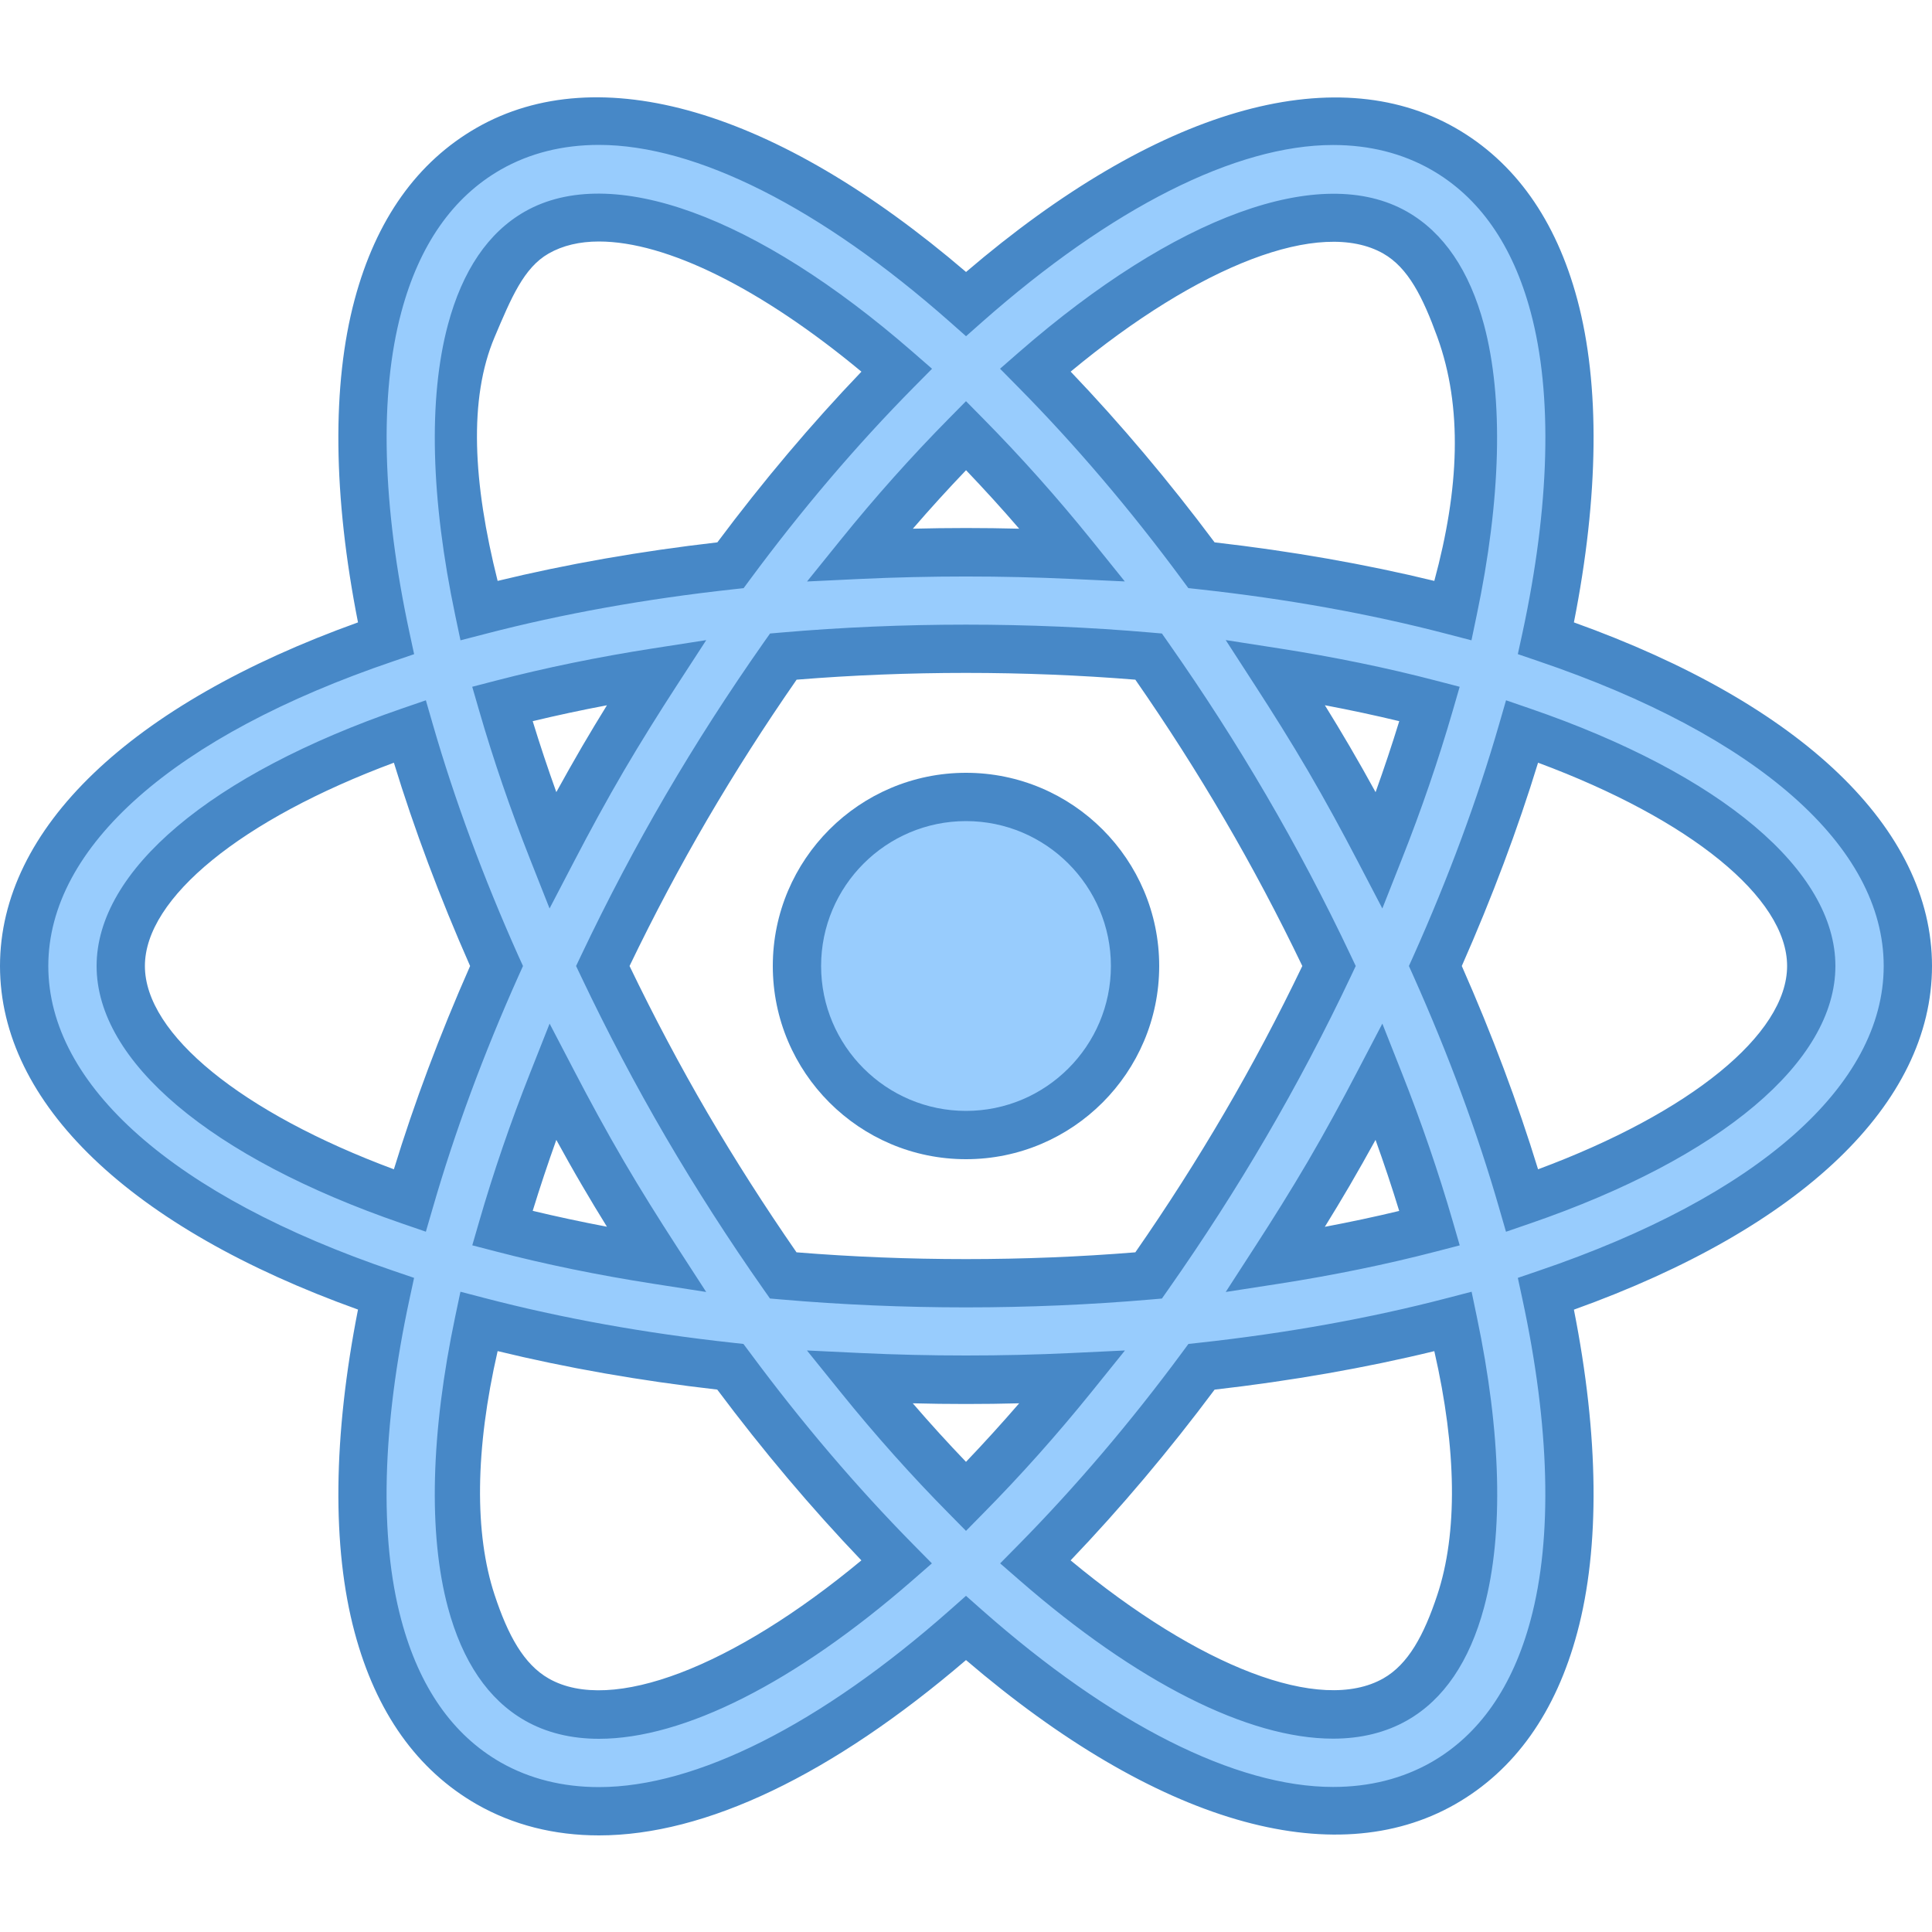
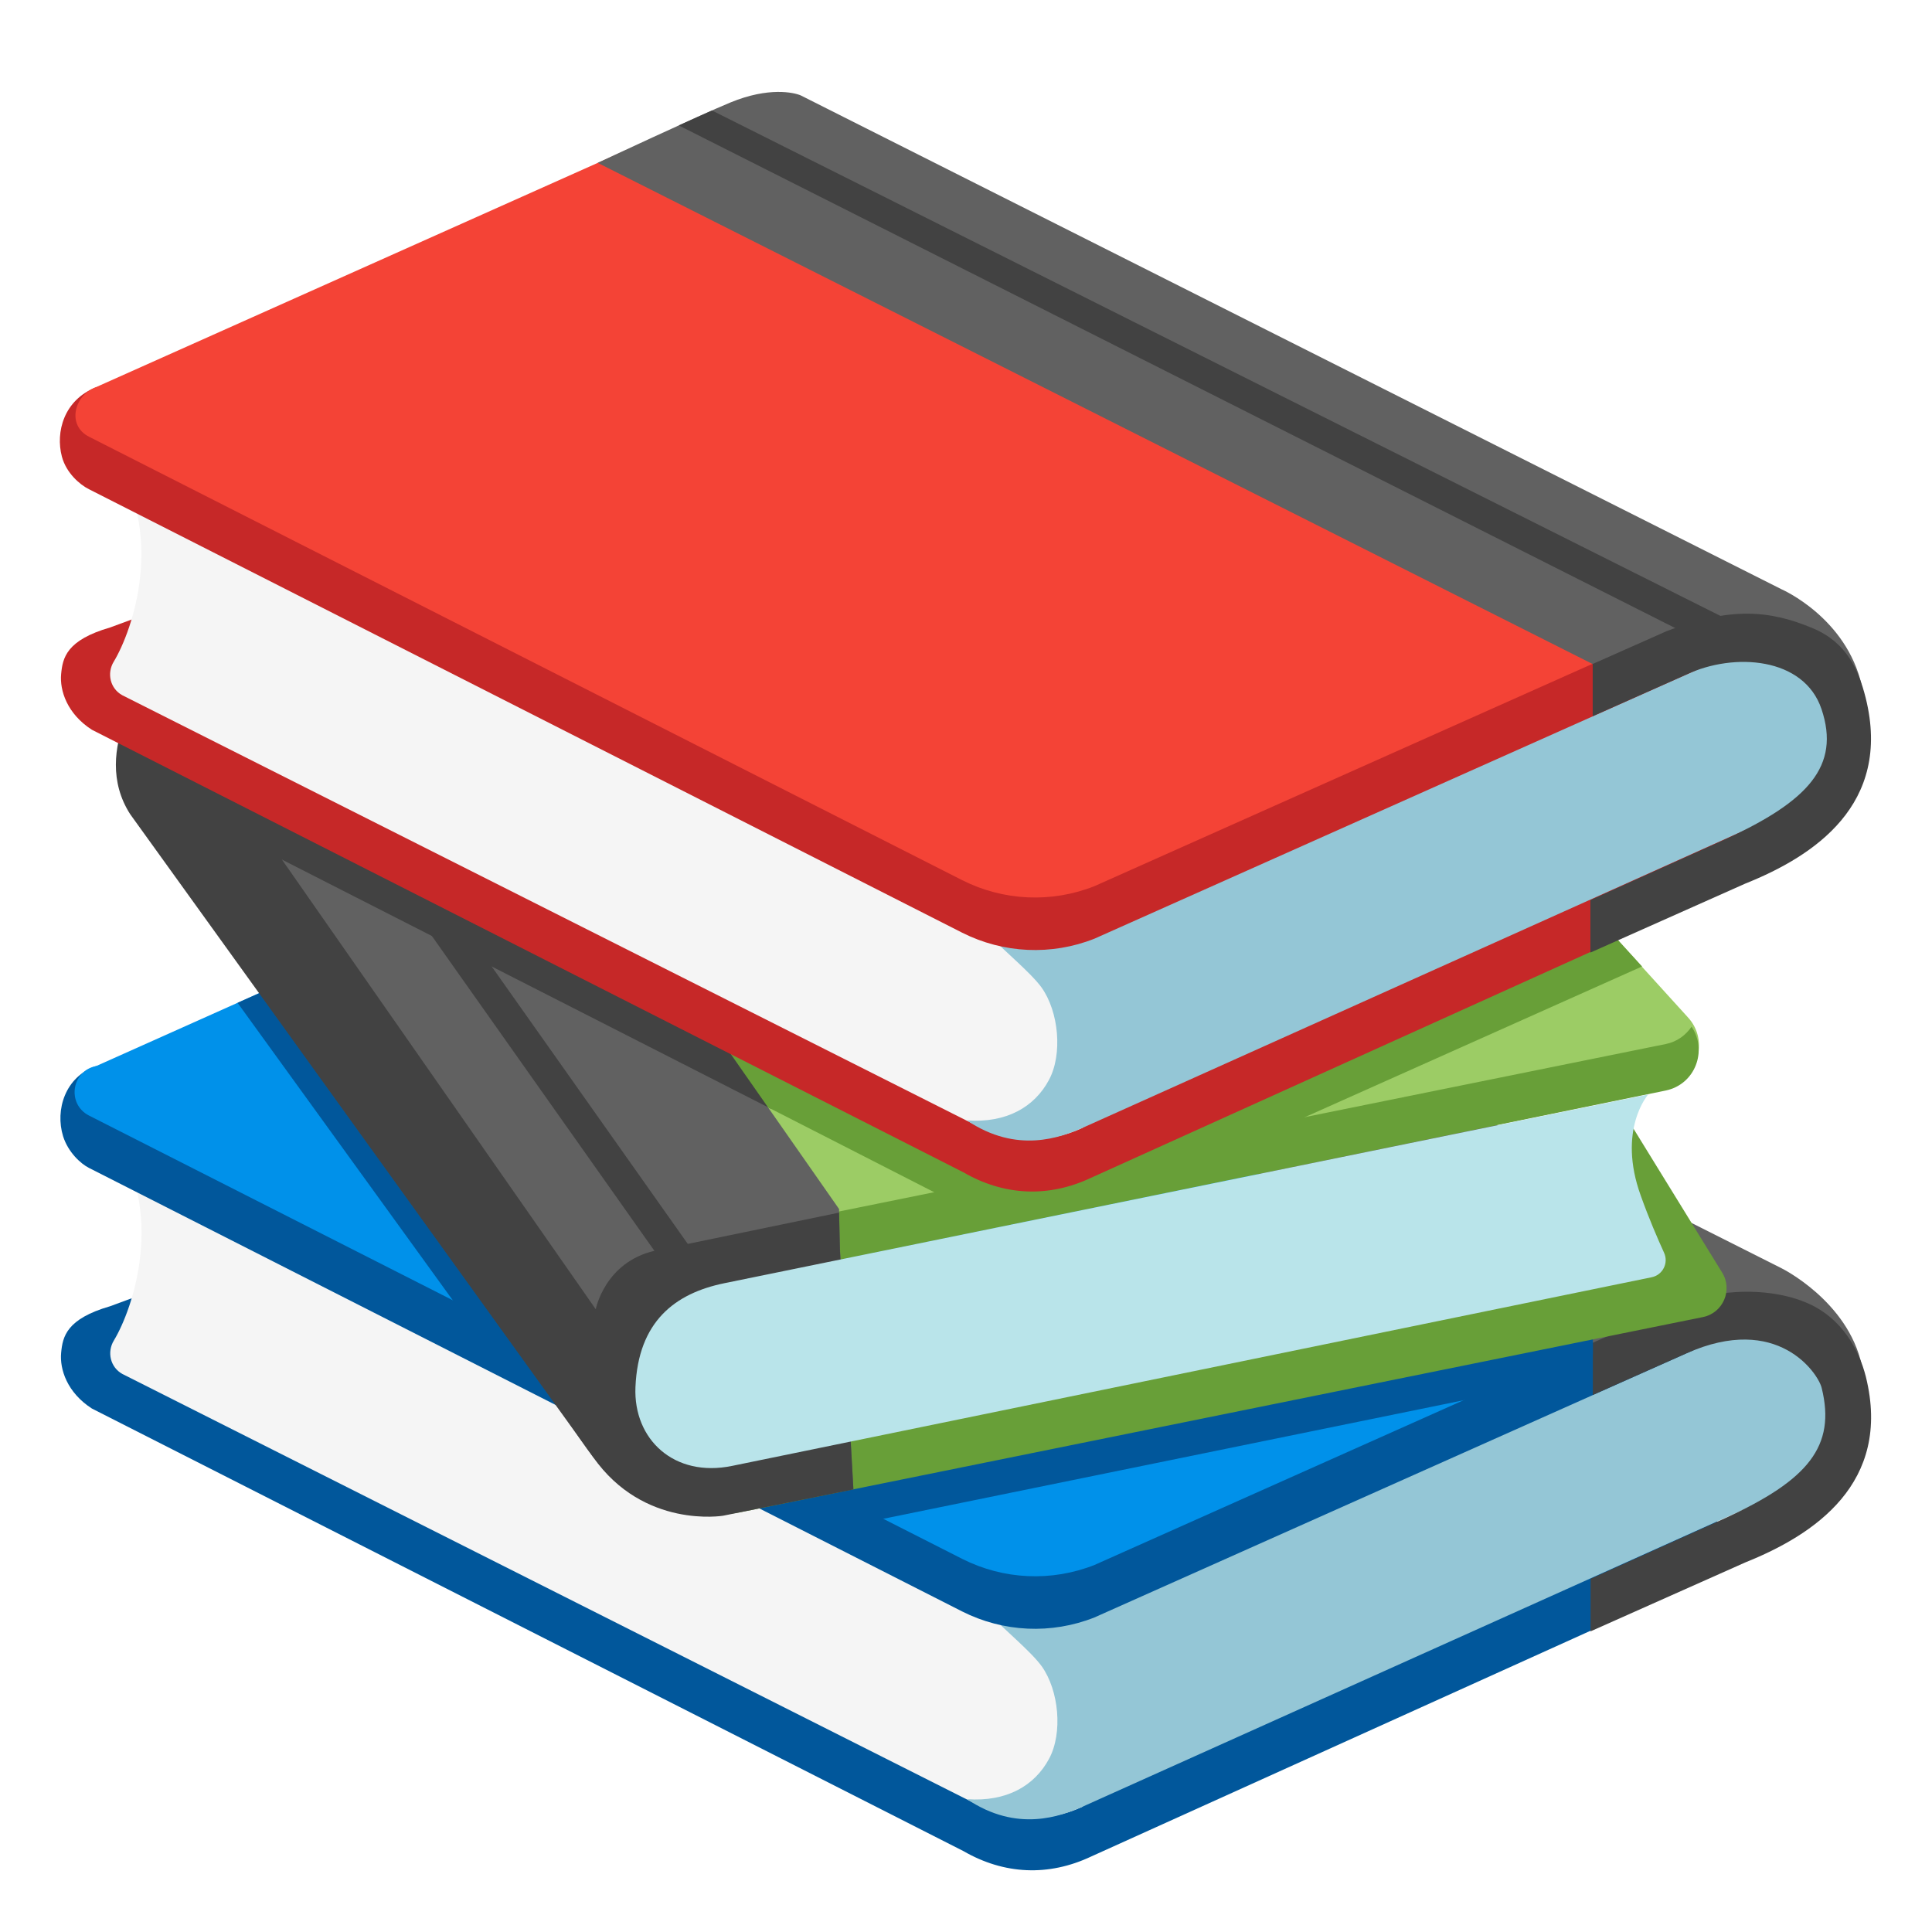
- <svg xmlns="http://www.w3.org/2000/svg" viewBox="0 0 40 40" width="40px" height="40px">
-   <path fill="#98ccfd" d="M23.5,20c0,1.935-1.565,3.5-3.5,3.5s-3.5-1.565-3.5-3.5s1.565-3.5,3.5-3.5S23.5,18.065,23.5,20z" />
-   <path fill="#4788c7" d="M20,24c-2.206,0-4-1.794-4-4s1.794-4,4-4s4,1.794,4,4S22.206,24,20,24z M20,17c-1.654,0-3,1.346-3,3 s1.346,3,3,3s3-1.346,3-3S21.654,17,20,17z" />
-   <g>
-     <path fill="#98ccfd" d="M39.5,20c0-2.796-2.912-5.232-7.492-6.787c0.576-2.671,0.655-5.055,0.166-6.881 c-0.408-1.522-1.181-2.617-2.296-3.253c-0.671-0.382-1.438-0.577-2.279-0.577c-2.207,0-4.893,1.401-7.597,3.791 C17.296,3.902,14.609,2.5,12.4,2.5c-0.842,0-1.608,0.194-2.279,0.577C9.006,3.714,8.232,4.81,7.825,6.333 c-0.489,1.826-0.41,4.21,0.165,6.88C3.412,14.768,0.5,17.205,0.5,20s2.912,5.232,7.491,6.786c-0.576,2.67-0.655,5.054-0.165,6.88 c0.407,1.524,1.181,2.619,2.297,3.257c0.671,0.382,1.438,0.577,2.279,0.577c0.001,0,0,0,0.001,0c2.208,0,4.894-1.401,7.598-3.793 c2.704,2.389,5.39,3.789,7.597,3.79c0.001,0,0.001,0,0.001,0c0.842,0,1.608-0.194,2.28-0.577c1.114-0.636,1.887-1.731,2.294-3.253 c0.489-1.826,0.41-4.21-0.165-6.88C36.587,25.233,39.5,22.796,39.5,20z M28.888,4.817c0.634,0.362,1.09,1.046,1.354,2.033 c0.401,1.496,0.322,3.509-0.158,5.79c-1.596-0.417-3.343-0.734-5.208-0.938c-1.11-1.502-2.269-2.855-3.44-4.041 c2.397-2.087,4.598-3.158,6.163-3.158C28.089,4.503,28.522,4.609,28.888,4.817z M25.784,23.287 c-0.653,1.117-1.324,2.152-2.003,3.119c-1.205,0.105-2.467,0.162-3.782,0.162c-1.316,0-2.578-0.058-3.784-0.162 c-0.679-0.967-1.35-2.002-2.003-3.119C13.576,22.197,13,21.096,12.481,20c0.519-1.095,1.095-2.197,1.732-3.287 c0.653-1.117,1.325-2.152,2.004-3.12c1.205-0.105,2.468-0.162,3.783-0.162c1.315,0,2.577,0.057,3.781,0.162 c0.679,0.968,1.35,2.002,2.003,3.119c0.637,1.09,1.214,2.192,1.733,3.287C26.998,21.096,26.421,22.197,25.784,23.287z M28.558,22.392c0.41,1.036,0.756,2.052,1.041,3.035c-0.99,0.258-2.057,0.478-3.194,0.655c0.377-0.582,0.748-1.174,1.106-1.787 C27.881,23.663,28.226,23.028,28.558,22.392z M20,30.983c-0.729-0.738-1.467-1.556-2.205-2.47c0.724,0.034,1.457,0.055,2.205,0.055 c0.747,0,1.48-0.021,2.203-0.055C21.466,29.427,20.729,30.246,20,30.983z M13.593,26.082c-1.136-0.177-2.203-0.397-3.193-0.655 c0.285-0.983,0.63-1.998,1.04-3.034c0.332,0.635,0.677,1.271,1.046,1.903C12.844,24.908,13.216,25.5,13.593,26.082z M11.44,17.607 c-0.41-1.036-0.755-2.051-1.04-3.034c0.99-0.258,2.057-0.478,3.194-0.655c-0.377,0.582-0.749,1.174-1.107,1.786 C12.117,16.337,11.772,16.972,11.44,17.607z M20.001,9.018c0.729,0.737,1.466,1.555,2.202,2.469 c-0.723-0.034-1.456-0.055-2.203-0.055s-1.48,0.021-2.203,0.055C18.534,10.573,19.272,9.755,20.001,9.018z M27.511,15.704 c-0.358-0.613-0.729-1.205-1.106-1.787c1.137,0.177,2.204,0.397,3.194,0.655c-0.285,0.984-0.631,1.999-1.041,3.036 C28.226,16.973,27.881,16.337,27.511,15.704z M9.757,6.851c0.265-0.989,0.721-1.674,1.355-2.037C11.478,4.606,11.911,4.5,12.4,4.5 c1.567,0,3.768,1.072,6.166,3.161c-1.172,1.187-2.332,2.539-3.443,4.042c-1.865,0.204-3.612,0.522-5.208,0.939 C9.435,10.359,9.356,8.346,9.757,6.851z M2.5,20c0-1.729,2.231-3.566,5.983-4.857C8.935,16.708,9.538,18.342,10.28,20 c-0.742,1.658-1.345,3.292-1.797,4.857C4.731,23.566,2.5,21.729,2.5,20z M12.401,35.5c-0.49,0-0.924-0.106-1.288-0.313 c-0.636-0.363-1.092-1.048-1.356-2.037c-0.401-1.496-0.322-3.509,0.158-5.79c1.596,0.417,3.342,0.734,5.207,0.938 c1.111,1.503,2.271,2.856,3.444,4.043C16.168,34.429,13.967,35.5,12.401,35.5z M30.241,33.15c-0.265,0.987-0.72,1.671-1.354,2.033 c-0.365,0.208-0.799,0.314-1.289,0.314c-1.566,0-3.767-1.071-6.164-3.157c1.172-1.187,2.331-2.54,3.441-4.042 c1.865-0.204,3.611-0.522,5.207-0.938C30.563,29.641,30.642,31.654,30.241,33.15z M31.515,24.858 c-0.452-1.565-1.055-3.199-1.797-4.858c0.742-1.659,1.345-3.293,1.797-4.858C35.268,16.433,37.5,18.271,37.5,20 C37.5,21.729,35.268,23.567,31.515,24.858z" />
-     <path fill="#4788c7" d="M12.402,38c-0.93,0-1.78-0.216-2.528-0.642c-1.237-0.708-2.089-1.906-2.532-3.563 c-0.472-1.762-0.446-4.064,0.07-6.682C2.694,25.42,0,22.842,0,20s2.694-5.42,7.412-7.114c-0.517-2.617-0.542-4.92-0.07-6.682 C7.785,4.548,8.637,3.35,9.873,2.643c2.52-1.438,6.178-0.393,10.128,2.988c3.949-3.378,7.604-4.422,10.125-2.986 c1.235,0.705,2.087,1.902,2.531,3.558c0.472,1.763,0.446,4.066-0.071,6.683C37.305,14.579,40,17.158,40,20 c0,2.842-2.695,5.421-7.414,7.115c0.518,2.617,0.542,4.919,0.07,6.682c-0.443,1.656-1.294,2.853-2.529,3.558 C27.604,38.793,23.946,37.746,20,34.37C17.224,36.747,14.604,38,12.402,38z M12.4,3c-0.753,0-1.437,0.172-2.031,0.511 C9.373,4.081,8.68,5.074,8.309,6.462c-0.458,1.707-0.398,4.005,0.171,6.646l0.094,0.436l-0.422,0.144C3.606,15.23,1,17.531,1,20 s2.606,4.77,7.151,6.313l0.422,0.144l-0.094,0.436c-0.569,2.641-0.629,4.939-0.171,6.646c0.371,1.389,1.064,2.382,2.062,2.952 C10.965,36.828,11.648,37,12.401,37h0.001c2.012,0,4.592-1.302,7.267-3.667L20,33.04l0.331,0.293 c2.674,2.362,5.255,3.664,7.267,3.664c0.754,0,1.438-0.172,2.034-0.511c0.994-0.568,1.687-1.56,2.058-2.948 c0.458-1.707,0.398-4.004-0.171-6.645l-0.094-0.436l0.422-0.144C36.393,24.771,39,22.469,39,20c0-2.47-2.607-4.771-7.153-6.313 l-0.422-0.144l0.095-0.436c0.569-2.641,0.629-4.939,0.171-6.646c-0.372-1.389-1.065-2.38-2.061-2.948 c-0.595-0.339-1.278-0.511-2.031-0.511c-2.011,0-4.591,1.302-7.267,3.666l-0.331,0.293L19.67,6.668C16.994,4.303,14.413,3,12.4,3z M12.401,36c-0.577,0-1.094-0.127-1.535-0.379c-0.756-0.432-1.292-1.22-1.593-2.342c-0.408-1.527-0.355-3.61,0.152-6.022 l0.108-0.513l0.507,0.132c1.591,0.415,3.317,0.727,5.135,0.925l0.217,0.024L15.523,28c1.073,1.451,2.217,2.793,3.397,3.989 l0.374,0.379l-0.401,0.35C16.464,34.834,14.158,36,12.401,36z M10.303,27.973c-0.468,2.04-0.482,3.777-0.063,5.047 c0.278,0.841,0.605,1.438,1.121,1.732c1.294,0.739,3.813-0.237,6.473-2.446c-1.033-1.08-2.035-2.267-2.984-3.536 C13.257,28.588,11.73,28.32,10.303,27.973z M27.599,35.997c-1.757,0-4.063-1.165-6.491-3.28l-0.401-0.349l0.374-0.379 c1.185-1.202,2.327-2.543,3.394-3.988l0.13-0.176l0.218-0.024c1.819-0.199,3.548-0.51,5.137-0.925l0.508-0.132l0.107,0.513 c0.507,2.414,0.56,4.496,0.151,6.022c-0.301,1.121-0.836,1.908-1.589,2.338C28.693,35.87,28.176,35.997,27.599,35.997z M22.166,32.306c2.66,2.207,5.171,3.184,6.475,2.443c0.513-0.292,0.839-0.889,1.117-1.728c0.422-1.271,0.405-3.008-0.062-5.047 c-1.427,0.347-2.954,0.614-4.549,0.797C24.204,30.035,23.203,31.221,22.166,32.306z M20,31.695l-0.355-0.36 c-0.773-0.782-1.526-1.625-2.238-2.508l-0.7-0.867l1.112,0.053c1.431,0.068,2.931,0.068,4.361,0l1.111-0.053l-0.698,0.866 c-0.71,0.879-1.462,1.723-2.237,2.507L20,31.695z M18.898,29.054c0.359,0.417,0.728,0.822,1.102,1.212 c0.374-0.392,0.741-0.796,1.101-1.212C20.372,29.073,19.627,29.073,18.898,29.054z M20,27.068c-1.284,0-2.571-0.055-3.827-0.164 l-0.232-0.02l-0.134-0.191c-0.721-1.027-1.402-2.089-2.025-3.154c-0.619-1.061-1.209-2.179-1.753-3.325L11.927,20l0.102-0.214 c0.544-1.146,1.134-2.265,1.753-3.325c0.63-1.078,1.293-2.109,2.027-3.155l0.134-0.19l0.232-0.02c2.508-0.218,5.142-0.218,7.649,0 l0.232,0.02l0.134,0.191c0.736,1.05,1.399,2.082,2.025,3.154c0.625,1.07,1.215,2.188,1.753,3.326L28.069,20l-0.101,0.214 c-0.538,1.137-1.128,2.256-1.753,3.326c-0.626,1.072-1.289,2.104-2.025,3.154l-0.134,0.191l-0.232,0.02 C22.57,27.013,21.284,27.068,20,27.068z M16.491,25.928c2.309,0.187,4.71,0.187,7.015,0c0.667-0.961,1.272-1.91,1.847-2.893 c0.571-0.977,1.112-1.997,1.61-3.035c-0.498-1.038-1.039-2.058-1.61-3.035c-0.574-0.983-1.18-1.932-1.847-2.893 c-2.306-0.187-4.711-0.187-7.013,0c-0.665,0.958-1.271,1.906-1.849,2.894c-0.565,0.968-1.107,1.988-1.61,3.034 c0.503,1.045,1.044,2.065,1.61,3.035C15.215,24.01,15.836,24.982,16.491,25.928z M25.377,26.749l0.607-0.938 c0.373-0.576,0.74-1.162,1.095-1.767c0.366-0.626,0.707-1.255,1.035-1.883l0.506-0.968l0.402,1.016 c0.405,1.023,0.761,2.06,1.057,3.081l0.143,0.494l-0.497,0.129c-1.017,0.264-2.107,0.488-3.243,0.665L25.377,26.749z M28.479,23.6 c-0.174,0.316-0.353,0.633-0.537,0.949c-0.168,0.288-0.34,0.571-0.513,0.851c0.528-0.1,1.042-0.209,1.54-0.329 C28.819,24.581,28.655,24.09,28.479,23.6z M14.621,26.749l-1.105-0.172c-1.136-0.177-2.227-0.401-3.241-0.665l-0.497-0.129 l0.143-0.493c0.294-1.017,0.649-2.053,1.056-3.08l0.402-1.017l0.506,0.97c0.327,0.628,0.668,1.256,1.034,1.882 c0.354,0.605,0.722,1.191,1.095,1.767L14.621,26.749z M11.029,25.069c0.496,0.119,1.01,0.229,1.537,0.329 c-0.173-0.279-0.344-0.562-0.512-0.85c-0.185-0.315-0.362-0.631-0.536-0.948C11.342,24.092,11.179,24.582,11.029,25.069z M31.18,25.502l-0.146-0.505c-0.446-1.548-1.043-3.16-1.772-4.792L29.17,20l0.092-0.204c0.729-1.63,1.326-3.243,1.773-4.792 l0.146-0.505l0.498,0.171C35.637,16.031,38,18.024,38,20c0,1.977-2.363,3.969-6.322,5.331L31.18,25.502z M30.265,20 c0.63,1.427,1.159,2.84,1.579,4.209C34.993,23.039,37,21.412,37,20s-2.007-3.039-5.156-4.209 C31.424,17.162,30.894,18.574,30.265,20z M8.817,25.501L8.32,25.33C4.363,23.968,2,21.976,2,20s2.363-3.968,6.32-5.33l0.497-0.171 l0.146,0.505c0.449,1.554,1.045,3.167,1.772,4.792L10.828,20l-0.092,0.204c-0.728,1.625-1.323,3.238-1.772,4.792L8.817,25.501z M8.155,15.791C5.006,16.962,3,18.589,3,20s2.006,3.038,5.155,4.209c0.421-1.375,0.95-2.787,1.578-4.209 C9.105,18.578,8.576,17.166,8.155,15.791z M11.378,18.809l-0.402-1.017c-0.406-1.027-0.762-2.063-1.056-3.08l-0.143-0.493 l0.497-0.129c1.016-0.264,2.106-0.488,3.242-0.665l1.106-0.172l-0.61,0.939c-0.373,0.575-0.74,1.161-1.095,1.766 c-0.366,0.625-0.707,1.254-1.034,1.882L11.378,18.809z M11.029,14.931c0.149,0.487,0.313,0.978,0.489,1.469 c0.174-0.316,0.352-0.632,0.536-0.948c0.168-0.287,0.339-0.57,0.512-0.85C12.039,14.701,11.525,14.812,11.029,14.931z M28.62,18.809l-0.506-0.969c-0.328-0.629-0.669-1.257-1.035-1.883c-0.354-0.605-0.722-1.191-1.095-1.767l-0.607-0.938l1.104,0.172 c1.137,0.177,2.229,0.401,3.243,0.666l0.497,0.129l-0.143,0.494c-0.296,1.02-0.651,2.057-1.057,3.081L28.62,18.809z M27.43,14.601 c0.173,0.28,0.345,0.563,0.513,0.851c0.185,0.316,0.363,0.632,0.537,0.949c0.176-0.491,0.34-0.982,0.49-1.47 C28.473,14.811,27.958,14.701,27.43,14.601z M30.465,13.257l-0.507-0.132c-1.587-0.415-3.315-0.726-5.137-0.925l-0.218-0.024 l-0.13-0.176c-1.07-1.449-2.212-2.791-3.394-3.987l-0.374-0.379l0.401-0.35c3.229-2.811,6.243-3.919,8.027-2.901 c0.755,0.431,1.29,1.218,1.591,2.338c0.408,1.527,0.355,3.61-0.152,6.023L30.465,13.257z M25.147,11.229 c1.597,0.183,3.123,0.451,4.549,0.798c0.517-1.907,0.59-3.595,0.063-5.048c-0.302-0.83-0.604-1.435-1.119-1.729 c-1.298-0.74-3.812,0.236-6.473,2.444C23.2,8.775,24.201,9.962,25.147,11.229z M9.534,13.257l-0.108-0.513 c-0.508-2.413-0.561-4.495-0.152-6.022c0.301-1.123,0.836-1.911,1.591-2.341c1.789-1.02,4.801,0.091,8.03,2.904l0.402,0.35 l-0.375,0.379c-1.184,1.197-2.326,2.539-3.396,3.987l-0.13,0.176l-0.218,0.024c-1.818,0.199-3.547,0.51-5.137,0.925L9.534,13.257z M12.4,5c-0.401,0-0.751,0.083-1.041,0.249c-0.514,0.293-0.774,0.916-1.119,1.731c-0.54,1.275-0.449,3.011,0.063,5.047 c1.428-0.347,2.954-0.615,4.549-0.798c0.946-1.267,1.948-2.453,2.983-3.534C15.766,5.977,13.803,5,12.4,5z M16.709,12.039 l0.699-0.866c0.71-0.88,1.463-1.723,2.237-2.507l0.355-0.36l0.355,0.36c0.777,0.787,1.529,1.63,2.236,2.506l0.697,0.866 l-1.11-0.052c-1.43-0.067-2.93-0.067-4.359,0L16.709,12.039z M20,10.932c0.37,0,0.737,0.005,1.101,0.014 c-0.357-0.415-0.726-0.819-1.1-1.211c-0.374,0.391-0.742,0.795-1.101,1.211C19.264,10.937,19.63,10.932,20,10.932z" />
-   </g>
+ <svg xmlns="http://www.w3.org/2000/svg" width="1em" height="1em" viewBox="0 0 128 128">
+   <path fill="#01579b" d="M118.03 102.32L72.29 123c-2.82 1.33-5.76 1.2-8.46-.36L6.09 93.32c-1.65-1.06-2.14-2.61-2.04-3.69s.35-2.25 3.25-3.09l4.28-1.58l57.92 31.57l41.16-16.82z" />
+   <path fill="#f5f5f5" d="M71.74 119.69a7.95 7.95 0 0 1-7.26-.26L8.11 91.03c-.8-.44-1.04-1.45-.56-2.23c1.24-2.05 3.52-8.53-.24-13.91l63.66 30.65z" />
+   <path fill="#94c6d6" d="m115.59 99.98l-43.85 19.71c-1.45.63-4.34 1.75-7.67-.49c2.63.19 4.48-.9 5.43-2.67c.93-1.72.65-4.54-.48-6.13c-.69-.96-2.54-2.49-3.35-3.35L113.1 88.5c4.2-1.73 8.14.86 8.77 4.01c.7 3.56-3.84 6.47-6.28 7.47" />
+   <path fill="#01579b" d="m117.78 86.96l-45.27 20.2c-2.85 1.13-6.04.98-8.77-.4L5.9 77.38c-.56-.28-1.39-1.05-1.72-2.1c-.54-1.75.14-3.95 2.19-4.65l62.68 31.95l42.92-18.37z" />
+   <path fill="#0091ea" d="m121.19 89.89l-4.93-1.79l-10.16.59l-33.58 14.99c-2.85 1.13-6.04.98-8.77-.4L5.9 73.91c-1.49-.76-1.17-2.97.47-3.28l41.69-18.65c1.19-.22 2.41-.09 3.52.38l59.49 28.36s9.45 6.47 10.12 9.17" />
+   <path fill="#616161" d="M105.53 88.98s6.26-2.45 11.18-2.23s6.63 3.67 6.63 3.67c-.93-4.23-5.3-6.39-5.3-6.39l-65-32.73c-.45-.19-2.11-.58-4.66.47c-2.06.85-8.79 4-8.79 4z" />
+   <path fill="#424242" d="M123.62 91.22c-.47-1.87-1.63-3.87-3.77-4.84c-2.82-1.27-6.84-.94-9.41.4l-4.91 2.18v3.46l6.21-2.76c6.04-2.69 8.72 1.34 8.95 2.29c.96 3.87-.9 6.11-6.39 8.63l-8.92 4.02v3.48l10.26-4.57c4.54-1.82 9.72-5.24 7.98-12.29" />
+   <path fill="#01579b" d="M33.01 90.31L15.74 66.44l2.71-1.21l19.43 26.7zm22.15 11l-3.08-2.44l53.45-10.91v1.75l-7.49 2.84z" />
+   <path fill="#9ccc65" d="M14.8 46.18L82.31 34.9l29.49 32.47c1.49 1.57.68 4.17-1.44 4.6l-69.7 14.3z" />
+   <path fill="#689f38" d="M110.36 69.17L41.14 83.19l-.22 3.3l69.44-14.24c1.96-.41 2.78-2.65 1.71-4.23c-.38.56-.96 1-1.71 1.15m3.73 15.13c.73 1.16.07 2.69-1.27 2.96L49.1 100.18c-3.83.79-7.59-1.72-7.93-5.62c-.29-3.3 1.94-6.29 5.19-6.97l61.28-13.76z" />
+   <path fill="#616161" d="M55.59 80.1L30.21 43.78l-14.48 3.83c-3.35 3.33-2.1 8.8-2.1 8.8S35.8 91.99 39.3 96.54s8.61 3.84 8.61 3.84l8.63-1.74l-.9-16.1z" />
+   <path fill="#424242" d="M55.59 80.34L43.4 82.86c-3.33.75-3.93 3.88-3.93 3.88L10.04 44.57s-4.19 5.07-1.41 9.38L39.3 96.54c3.35 4.77 8.61 3.88 8.61 3.88l8.63-1.74l-.89-15.78z" />
+   <path fill="#b9e4ea" d="M110.25 83c.31.68-.09 1.47-.82 1.62L48.5 97.12c-3.83.79-6.54-1.75-6.4-5.21c.18-4.37 2.63-6.22 5.87-6.89l61.23-12.51s-2.08 2.34-.49 6.72c.54 1.51 1.12 2.85 1.54 3.77" />
+   <path fill="none" stroke="#424242" stroke-miterlimit="10" stroke-width="2.07" d="M45.21 83.7L19.1 46.76" />
+   <path fill="#424242" d="M47.26 67.95L13.68 51.03l-1.36 2.68l38.8 19.77z" />
+   <path fill="#689f38" d="m108.79 64.03l-2.46-2.7L68.5 78.69L47.26 68.18l3.62 5.18l14.07 7.19l10.48-1.61z" />
+   <path fill="#c62828" d="M118.02 57.35L72.29 78.03c-2.82 1.33-5.76 1.2-8.46-.36L6.09 48.35c-1.65-1.06-2.14-2.61-2.04-3.69s.35-2.25 3.25-3.09l2.71-1l59.32 29.11l48.17-19.93z" />
+   <path fill="#f5f5f5" d="M71.73 74.72a7.95 7.95 0 0 1-7.26-.26L8.1 46.06c-.8-.44-1.04-1.45-.56-2.23c1.24-2.05 3.52-8.53-.24-13.91l62.24 31.66z" />
+   <path fill="#94c6d6" d="M115.58 55.01L71.73 74.72c-1.45.63-4.34 1.75-7.67-.49c2.63.19 4.48-.9 5.43-2.67c.93-1.72.65-4.54-.48-6.13c-.69-.96-2.54-2.49-3.35-3.35l47.43-18.55c4.2-1.73 8.14.86 8.77 4.01c.7 3.56-3.84 6.47-6.28 7.47" />
+   <path fill="#c62828" d="m117.78 41.99l-45.27 20.2c-2.85 1.13-6.04.98-8.77-.4L5.89 32.41c-.6-.3-1.5-1.07-1.79-2.16c-.43-1.62.13-3.75 2.26-4.59l53.01-11.23z" />
+   <path fill="#f44336" d="m121.18 44.92l-4.93-1.79l-10.16.59l-33.58 14.99c-2.85 1.13-6.04.98-8.77-.4L5.89 28.93c-1.49-.76-.96-2.77.47-3.28l41.7-18.64c1.19-.22 2.41-.09 3.52.38l59.49 28.36s9.44 6.46 10.11 9.17" />
+   <path fill="#616161" d="M105.53 44s5.21-1.83 10.13-1.61s7.69 3.05 7.69 3.05c-1.01-4.52-5.3-6.39-5.3-6.39l-65-32.73c-.45-.19-2.11-.58-4.66.47c-2.06.85-8.79 4-8.79 4z" />
+   <path fill="#424242" d="M111.48 41.86L44.97 8.31l2.2-.99l67.64 33.9z" />
+   <path fill="#424242" d="M123.61 46.25c-.47-1.87-1.26-3.68-3.49-4.62c-2.85-1.2-5.45-1.45-9.69.18l-4.91 2.18v3.46l6.21-2.76c3.15-1.48 7.79-1.16 8.95 2.29c1.27 3.78-.9 6.11-6.39 8.63l-8.92 4.02v3.48l10.26-4.57c4.55-1.82 9.73-5.24 7.98-12.29" />
</svg>
